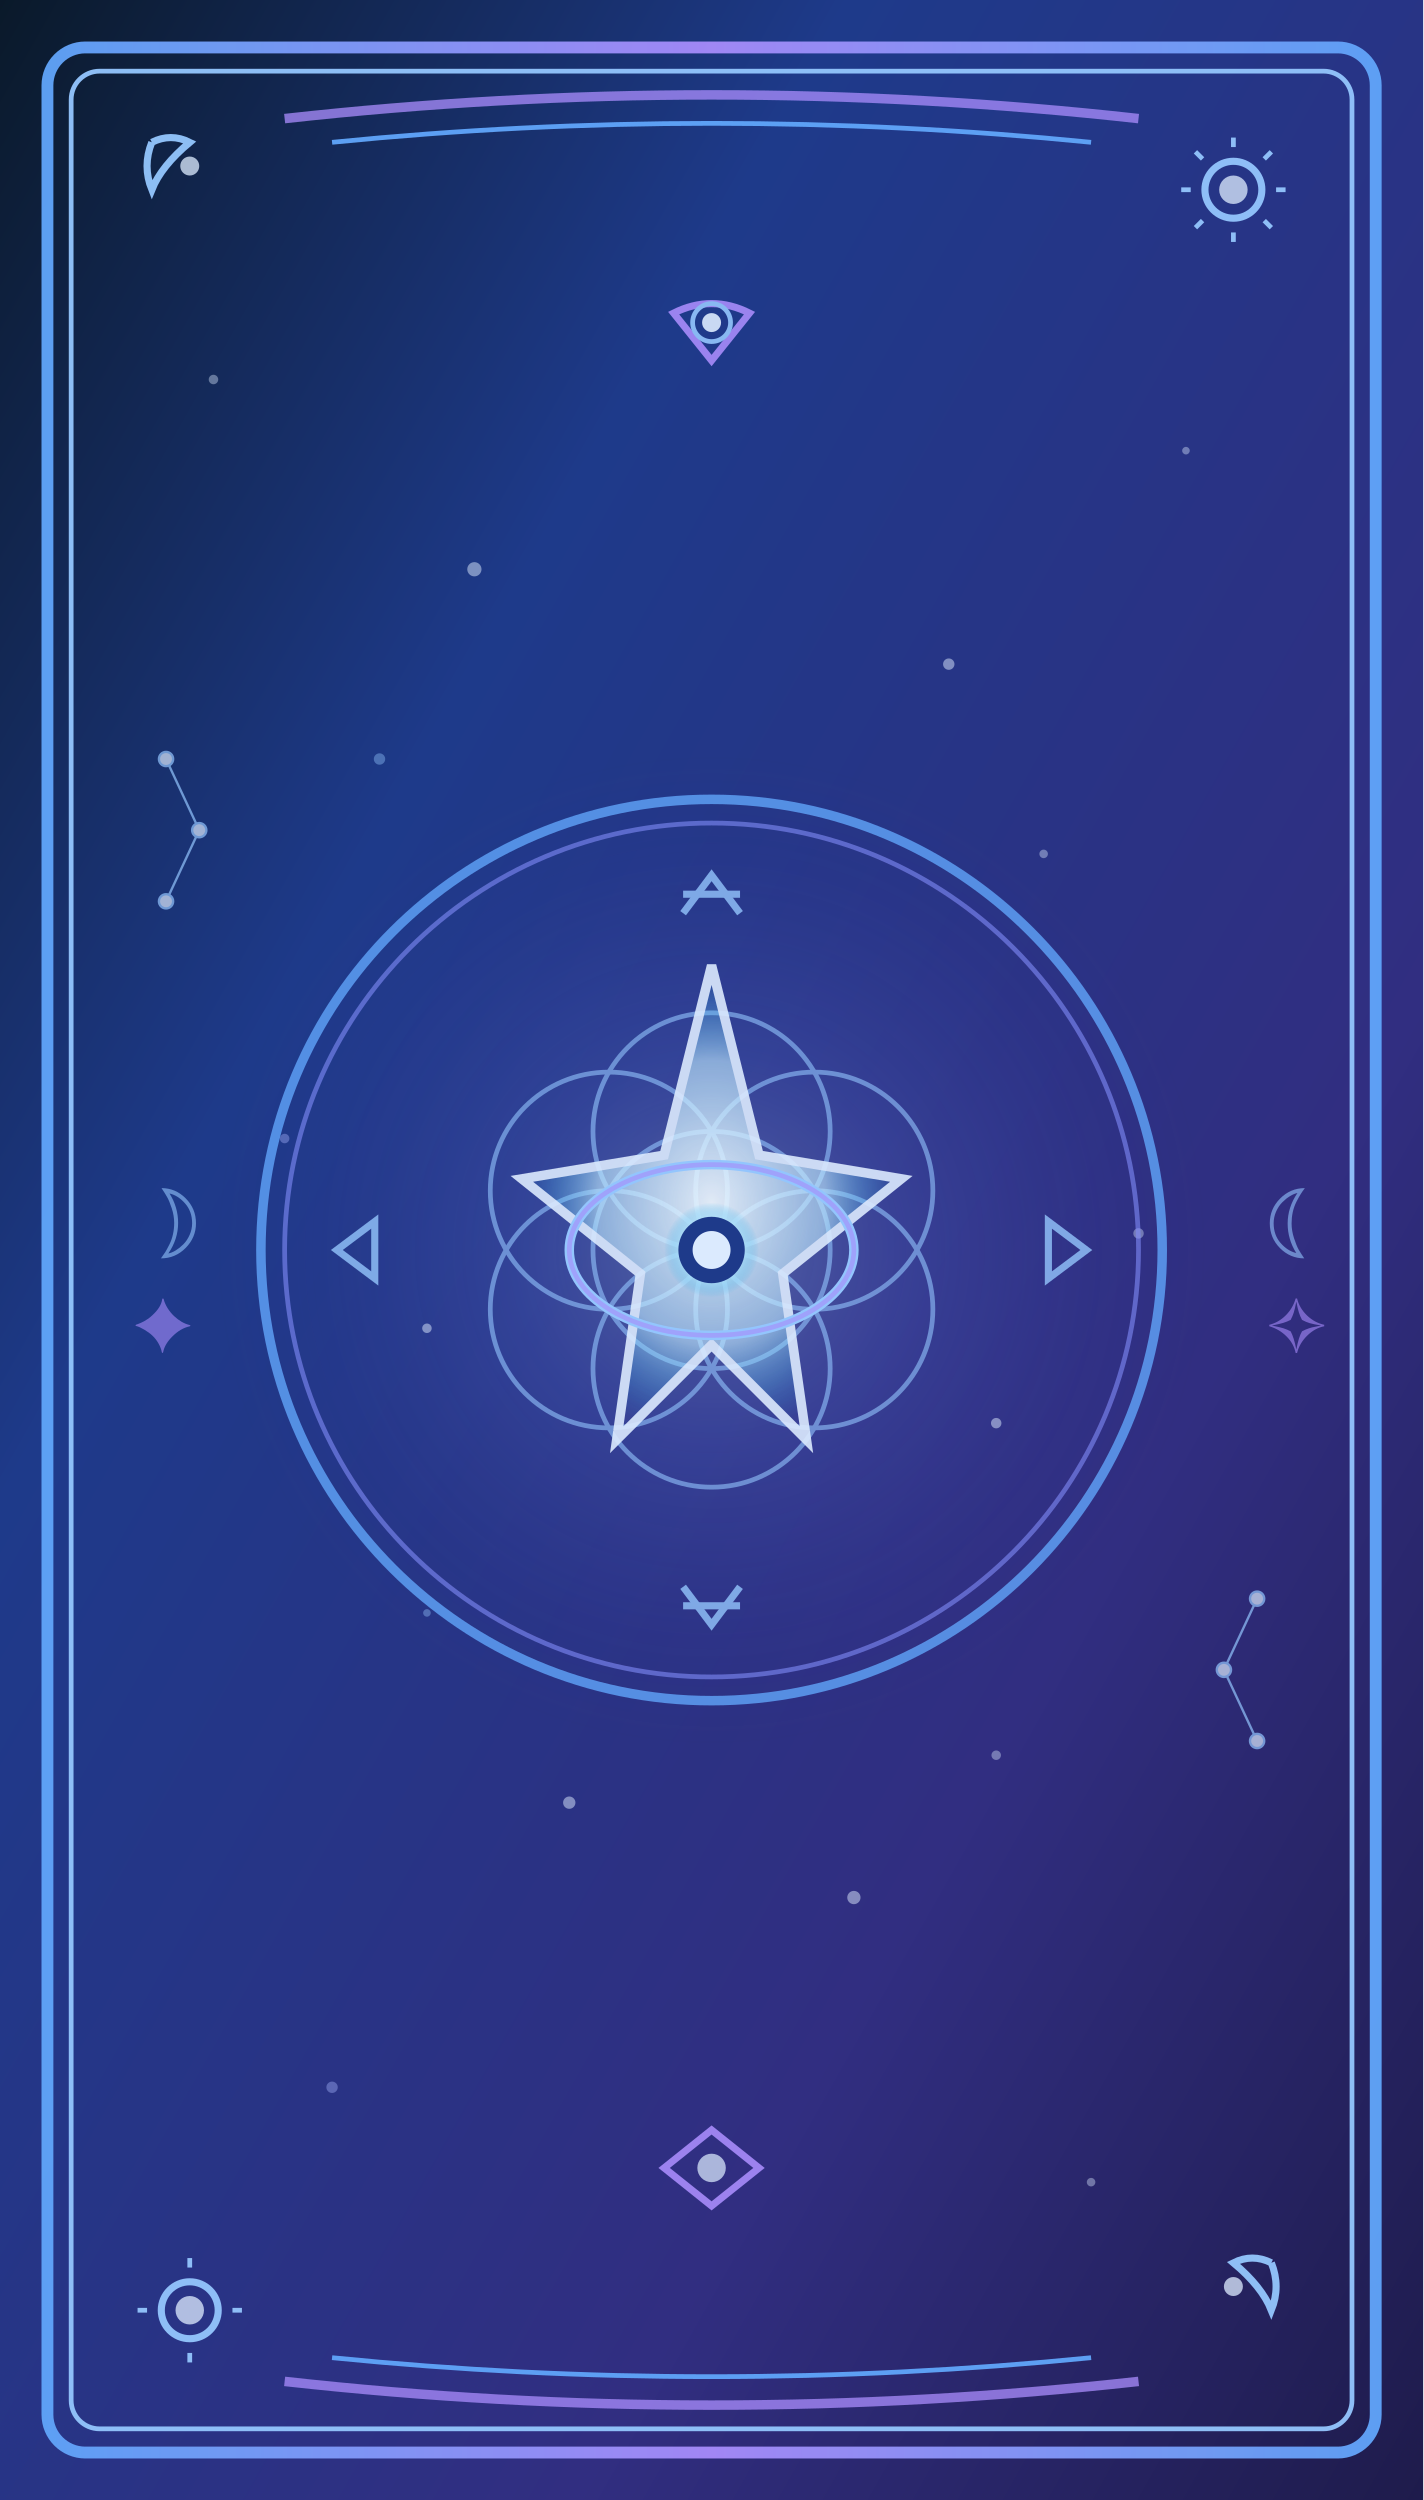
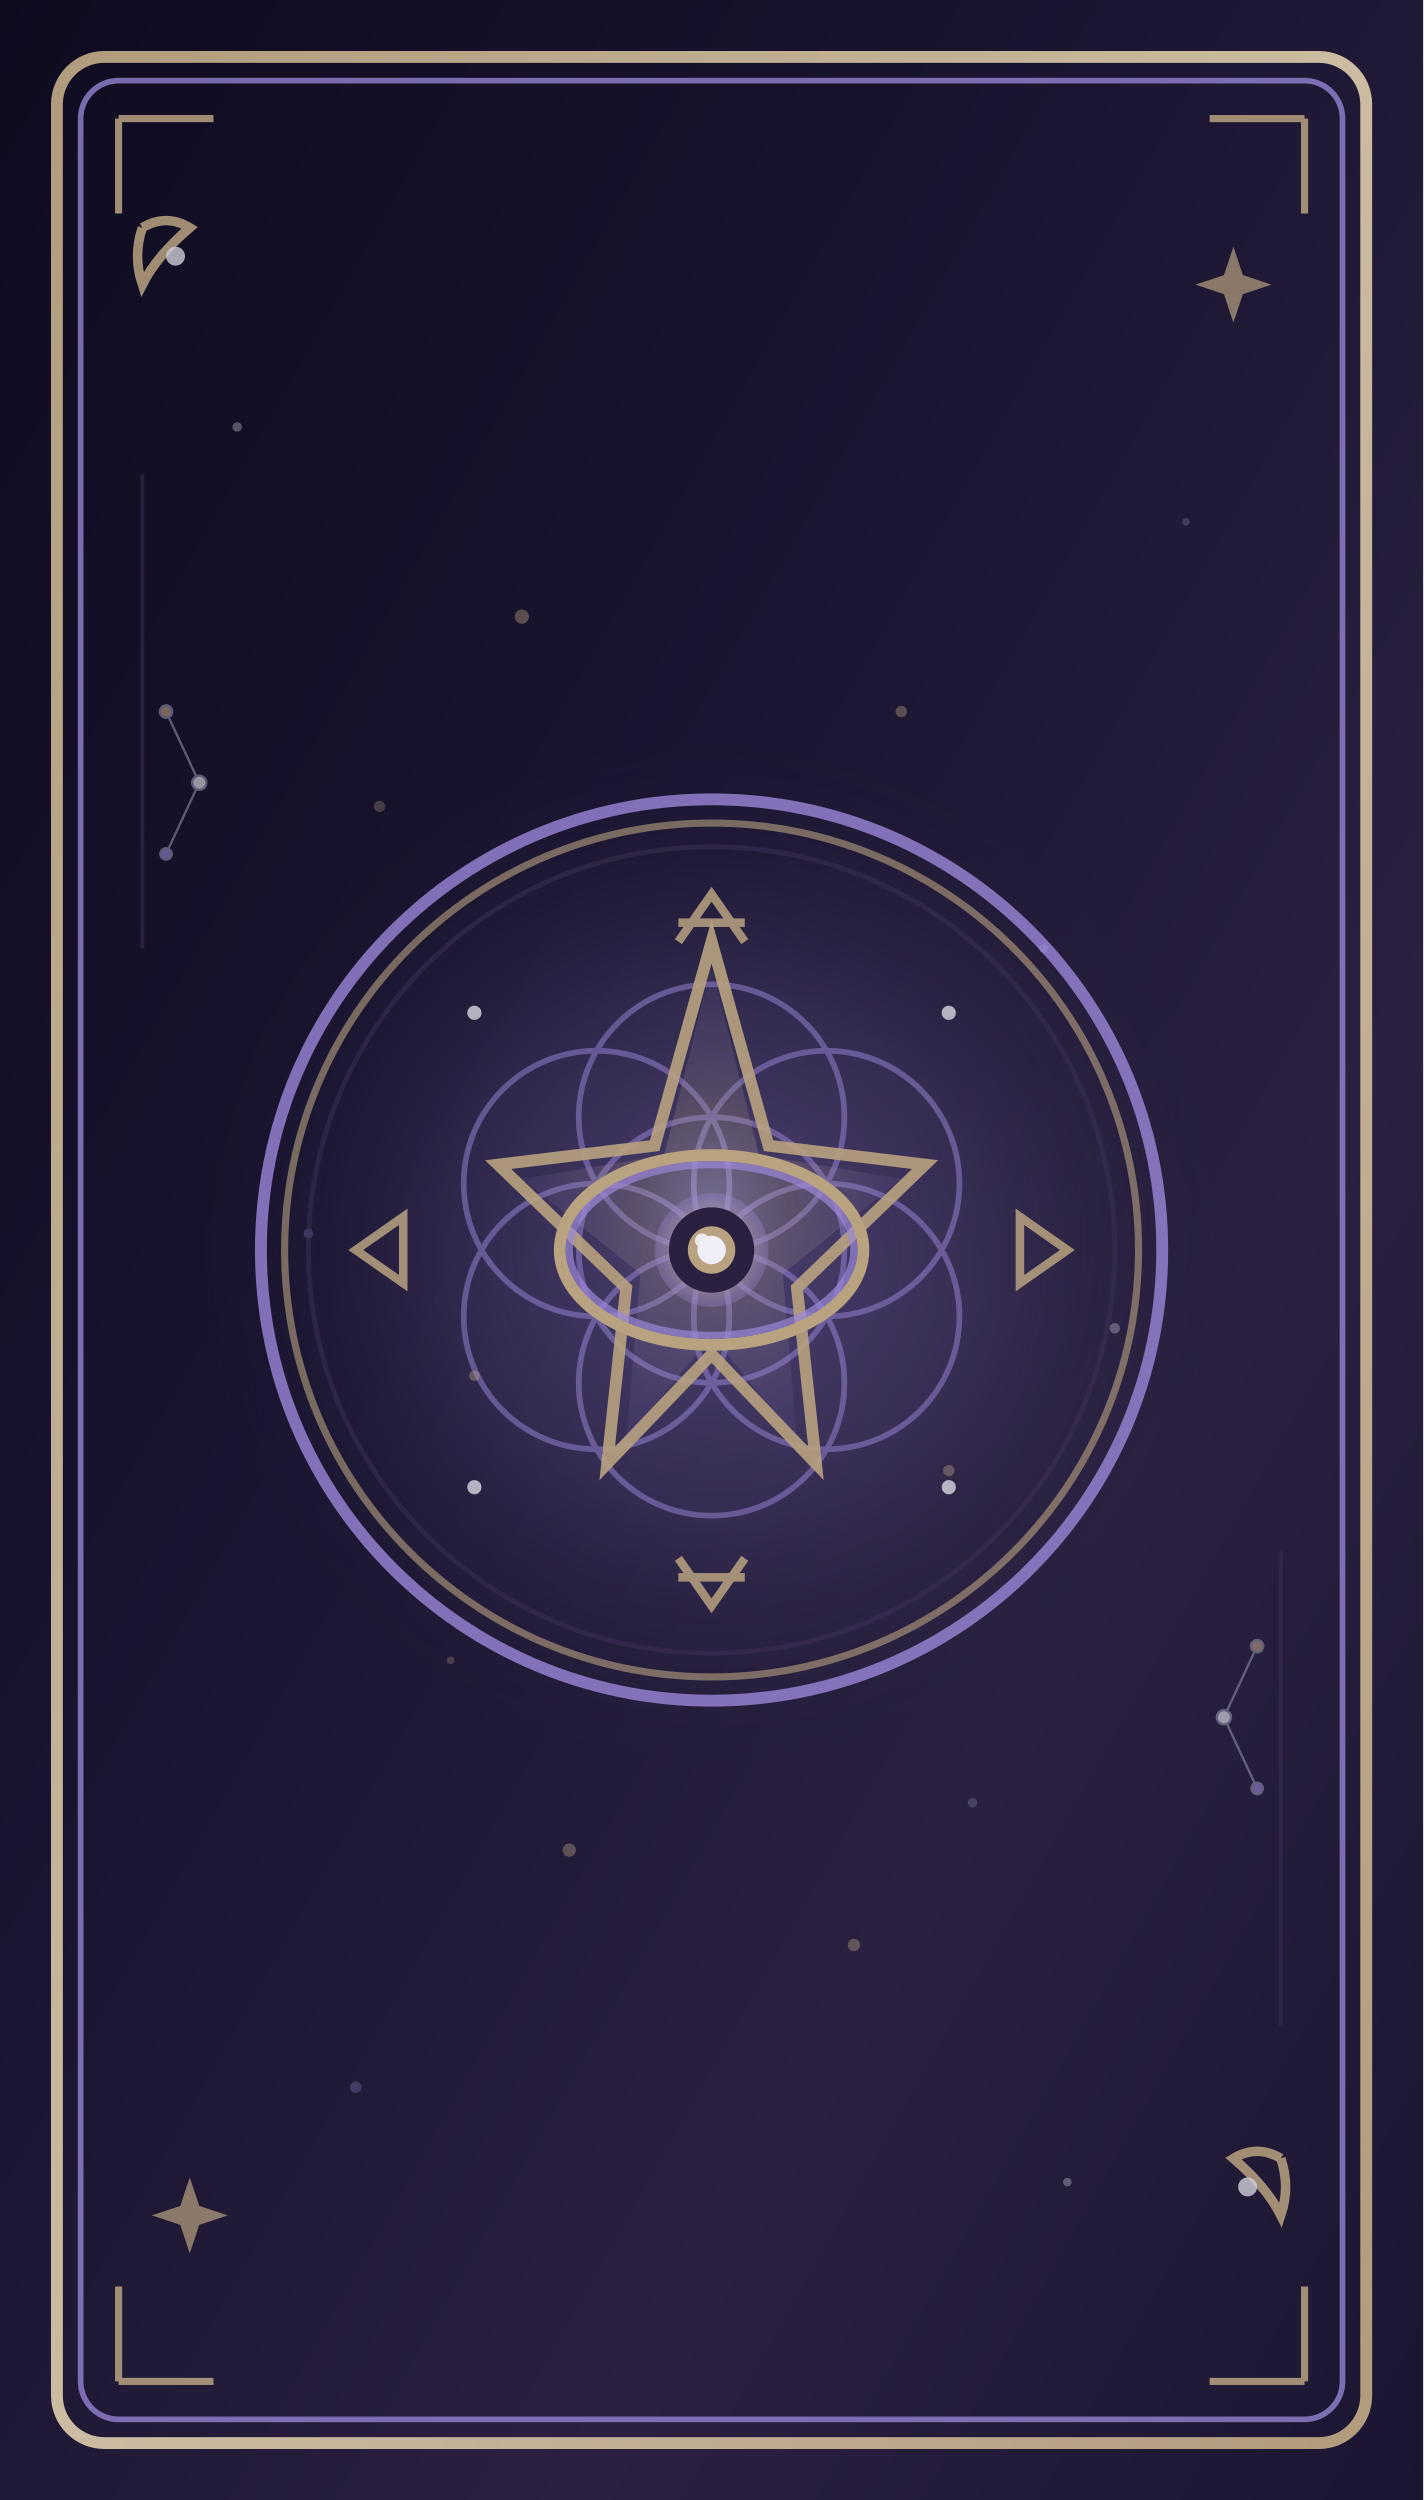
<svg xmlns="http://www.w3.org/2000/svg" viewBox="0 0 300 527">
  <defs>
    <linearGradient id="bgGradient" x1="0%" y1="0%" x2="100%" y2="100%">
-       <stop offset="0%" style="stop-color:#0a1929;stop-opacity:1" />
-       <stop offset="30%" style="stop-color:#1e3a8a;stop-opacity:1" />
-       <stop offset="70%" style="stop-color:#312e81;stop-opacity:1" />
-       <stop offset="100%" style="stop-color:#1e1b4b;stop-opacity:1" />
+       <stop offset="0%" style="stop-color:#0F0B1F;stop-opacity:1" />
+       <stop offset="40%" style="stop-color:#1A1530;stop-opacity:1" />
+       <stop offset="70%" style="stop-color:#2A2140;stop-opacity:1" />
+       <stop offset="100%" style="stop-color:#1A1530;stop-opacity:1" />
    </linearGradient>
-     <radialGradient id="cosmicGlow">
-       <stop offset="0%" style="stop-color:#dbeafe;stop-opacity:0.9" />
-       <stop offset="40%" style="stop-color:#818cf8;stop-opacity:0.5" />
-       <stop offset="100%" style="stop-color:#3730a3;stop-opacity:0" />
+     <linearGradient id="goldGradient" x1="0%" y1="0%" x2="100%" y2="100%">
+       <stop offset="0%" style="stop-color:#B8A280;stop-opacity:1" />
+       <stop offset="50%" style="stop-color:#D4C4A8;stop-opacity:1" />
+       <stop offset="100%" style="stop-color:#B8A280;stop-opacity:1" />
+     </linearGradient>
+     <radialGradient id="purpleGlow">
+       <stop offset="0%" style="stop-color:#9B87D9;stop-opacity:0.9" />
+       <stop offset="50%" style="stop-color:#9B87D9;stop-opacity:0.4" />
+       <stop offset="100%" style="stop-color:#2A2140;stop-opacity:0" />
    </radialGradient>
-     <radialGradient id="moonGlow">
-       <stop offset="0%" style="stop-color:#f0f9ff;stop-opacity:1" />
-       <stop offset="60%" style="stop-color:#bae6fd;stop-opacity:0.7" />
-       <stop offset="100%" style="stop-color:#0ea5e9;stop-opacity:0" />
+     <radialGradient id="eyeGlow">
+       <stop offset="0%" style="stop-color:#F0EFF7;stop-opacity:1" />
+       <stop offset="40%" style="stop-color:#B8A280;stop-opacity:0.8" />
+       <stop offset="100%" style="stop-color:#9B87D9;stop-opacity:0.3" />
    </radialGradient>
-     <linearGradient id="spiritualGradient" x1="0%" y1="0%" x2="100%" y2="0%">
-       <stop offset="0%" style="stop-color:#60a5fa;stop-opacity:1" />
-       <stop offset="50%" style="stop-color:#a78bfa;stop-opacity:1" />
-       <stop offset="100%" style="stop-color:#60a5fa;stop-opacity:1" />
-     </linearGradient>
  </defs>
  <rect width="300" height="527" fill="url(#bgGradient)" />
-   <g opacity="0.4">
-     <circle cx="45" cy="80" r="1" fill="#dbeafe" />
-     <circle cx="250" cy="95" r="0.8" fill="#dbeafe" />
-     <circle cx="80" cy="160" r="1.2" fill="#93c5fd" />
-     <circle cx="220" cy="180" r="0.9" fill="#dbeafe" />
-     <circle cx="60" cy="240" r="1" fill="#a5b4fc" />
-     <circle cx="240" cy="260" r="1.1" fill="#dbeafe" />
-     <circle cx="90" cy="340" r="0.8" fill="#93c5fd" />
-     <circle cx="210" cy="370" r="1" fill="#dbeafe" />
-     <circle cx="70" cy="440" r="1.2" fill="#a5b4fc" />
-     <circle cx="230" cy="460" r="0.9" fill="#dbeafe" />
+   <g opacity="0.3">
+     <circle cx="50" cy="90" r="1" fill="#F0EFF7" />
+     <circle cx="250" cy="110" r="0.8" fill="#8E8AA8" />
+     <circle cx="80" cy="170" r="1.2" fill="#B8A280" />
+     <circle cx="220" cy="200" r="0.9" fill="#F0EFF7" />
+     <circle cx="65" cy="260" r="1" fill="#9B87D9" />
+     <circle cx="235" cy="280" r="1.1" fill="#F0EFF7" />
+     <circle cx="95" cy="350" r="0.8" fill="#B8A280" />
+     <circle cx="205" cy="380" r="1" fill="#8E8AA8" />
+     <circle cx="75" cy="440" r="1.2" fill="#9B87D9" />
+     <circle cx="225" cy="460" r="0.9" fill="#F0EFF7" />
  </g>
  <g opacity="0.95">
-     <rect x="10" y="10" width="280" height="507" fill="none" stroke="url(#spiritualGradient)" stroke-width="2.5" rx="8" />
-     <rect x="15" y="15" width="270" height="497" fill="none" stroke="#93c5fd" stroke-width="1" rx="6" />
-     <path d="M 60,25 Q 150,15 240,25" fill="none" stroke="#a78bfa" stroke-width="2" opacity="0.8" />
-     <path d="M 70,30 Q 150,22 230,30" fill="none" stroke="#60a5fa" stroke-width="1" />
-     <g transform="translate(40, 40)">
-       <path d="M -8,-10 Q -4,-12 0,-10 Q -6,-5 -8,0 Q -10,-5 -8,-10" fill="none" stroke="#93c5fd" stroke-width="1.5" />
-       <circle cx="0" cy="-5" r="2" fill="#dbeafe" opacity="0.8" />
-     </g>
-     <g transform="translate(260, 40)">
-       <circle r="6" fill="none" stroke="#93c5fd" stroke-width="1.5" />
-       <circle r="3" fill="#dbeafe" opacity="0.8" />
-       <line x1="0" y1="-9" x2="0" y2="-11" stroke="#93c5fd" stroke-width="1" />
-       <line x1="0" y1="9" x2="0" y2="11" stroke="#93c5fd" stroke-width="1" />
-       <line x1="-9" y1="0" x2="-11" y2="0" stroke="#93c5fd" stroke-width="1" />
-       <line x1="9" y1="0" x2="11" y2="0" stroke="#93c5fd" stroke-width="1" />
-       <line x1="-6.5" y1="-6.5" x2="-8" y2="-8" stroke="#93c5fd" stroke-width="1" />
-       <line x1="6.5" y1="-6.5" x2="8" y2="-8" stroke="#93c5fd" stroke-width="1" />
-       <line x1="-6.5" y1="6.5" x2="-8" y2="8" stroke="#93c5fd" stroke-width="1" />
-       <line x1="6.5" y1="6.5" x2="8" y2="8" stroke="#93c5fd" stroke-width="1" />
-     </g>
-     <path d="M 60,502 Q 150,512 240,502" fill="none" stroke="#a78bfa" stroke-width="2" opacity="0.8" />
-     <path d="M 70,497 Q 150,505 230,497" fill="none" stroke="#60a5fa" stroke-width="1" />
-     <g transform="translate(260, 487)">
-       <path d="M 8,-10 Q 4,-12 0,-10 Q 6,-5 8,0 Q 10,-5 8,-10" fill="none" stroke="#93c5fd" stroke-width="1.5" />
-       <circle cx="0" cy="-5" r="2" fill="#dbeafe" opacity="0.8" />
-     </g>
-     <g transform="translate(40, 487)">
-       <circle r="6" fill="none" stroke="#93c5fd" stroke-width="1.5" />
-       <circle r="3" fill="#dbeafe" opacity="0.8" />
-       <line x1="0" y1="-9" x2="0" y2="-11" stroke="#93c5fd" stroke-width="1" />
-       <line x1="0" y1="9" x2="0" y2="11" stroke="#93c5fd" stroke-width="1" />
-       <line x1="-9" y1="0" x2="-11" y2="0" stroke="#93c5fd" stroke-width="1" />
-       <line x1="9" y1="0" x2="11" y2="0" stroke="#93c5fd" stroke-width="1" />
+     <rect x="12" y="12" width="276" height="503" fill="none" stroke="url(#goldGradient)" stroke-width="2.5" rx="10" />
+     <rect x="17" y="17" width="266" height="493" fill="none" stroke="#9B87D9" stroke-width="1.2" rx="8" opacity="0.8" />
+     <g stroke="#B8A280" stroke-width="1.5" fill="none" opacity="0.9">
+       <path d="M 25,25 L 25,45 M 25,25 L 45,25" />
+       <path d="M 275,25 L 275,45 M 275,25 L 255,25" />
+       <path d="M 25,502 L 25,482 M 25,502 L 45,502" />
+       <path d="M 275,502 L 275,482 M 275,502 L 255,502" />
    </g>
  </g>
-   <g transform="translate(150, 70)" opacity="0.9">
-     <path d="M -8,-4 Q 0,-8 8,-4 L 0,6 Z" fill="none" stroke="#a78bfa" stroke-width="1.5" />
-     <circle cy="-2" r="4" fill="none" stroke="#93c5fd" stroke-width="1" />
-     <circle cy="-2" r="2" fill="#dbeafe" />
+   <g opacity="0.85">
+     <g transform="translate(40, 60)">
+       <path d="M -10,-12 Q -5,-15 0,-12 Q -7,-6 -10,0 Q -12,-6 -10,-12" fill="none" stroke="#B8A280" stroke-width="2" />
+       <circle cx="-3" cy="-6" r="2" fill="#F0EFF7" opacity="0.8" />
+     </g>
+     <g transform="translate(260, 467)">
+       <path d="M 10,-12 Q 5,-15 0,-12 Q 7,-6 10,0 Q 12,-6 10,-12" fill="none" stroke="#B8A280" stroke-width="2" />
+       <circle cx="3" cy="-6" r="2" fill="#F0EFF7" opacity="0.8" />
+     </g>
  </g>
-   <g transform="translate(150, 457)" opacity="0.9">
-     <path d="M -10,0 L 0,-8 L 10,0 L 0,8 Z" fill="none" stroke="#a78bfa" stroke-width="1.5" />
-     <circle r="3" fill="#dbeafe" opacity="0.8" />
+   <g fill="#B8A280" opacity="0.7">
+     <path transform="translate(260, 60)" d="M 0,-8 L -2,-2 L -8,0 L -2,2 L 0,8 L 2,2 L 8,0 L 2,-2 Z" />
+     <path transform="translate(40, 467)" d="M 0,-8 L -2,-2 L -8,0 L -2,2 L 0,8 L 2,2 L 8,0 L 2,-2 Z" />
  </g>
  <g transform="translate(150, 263.5)">
-     <circle r="105" fill="url(#cosmicGlow)" opacity="0.3" />
-     <circle r="95" fill="none" stroke="#60a5fa" stroke-width="2" opacity="0.8" />
-     <circle r="90" fill="none" stroke="#818cf8" stroke-width="1" opacity="0.6" />
-     <g opacity="0.6" stroke="#93c5fd" stroke-width="1" fill="none">
-       <circle r="25" />
-       <circle cx="0" cy="-25" r="25" />
-       <circle cx="21.65" cy="-12.5" r="25" />
-       <circle cx="21.65" cy="12.5" r="25" />
-       <circle cx="0" cy="25" r="25" />
-       <circle cx="-21.65" cy="12.5" r="25" />
-       <circle cx="-21.65" cy="-12.5" r="25" />
+     <circle r="110" fill="url(#purpleGlow)" opacity="0.4" />
+     <circle r="95" fill="none" stroke="#9B87D9" stroke-width="2.5" opacity="0.8" />
+     <circle r="90" fill="none" stroke="#B8A280" stroke-width="1.5" opacity="0.6" />
+     <circle r="85" fill="none" stroke="#3D3055" stroke-width="1" opacity="0.5" />
+     <g opacity="0.5" stroke="#9B87D9" stroke-width="1.2" fill="none">
+       <circle r="28" />
+       <circle cx="0" cy="-28" r="28" />
+       <circle cx="24.25" cy="-14" r="28" />
+       <circle cx="24.25" cy="14" r="28" />
+       <circle cx="0" cy="28" r="28" />
+       <circle cx="-24.25" cy="14" r="28" />
+       <circle cx="-24.25" cy="-14" r="28" />
    </g>
    <g opacity="0.9">
-       <path d="M 0,-60 L -10,-20 L -40,-15 L -15,5 L -20,40 L 0,20 L 20,40 L 15,5 L 40,-15 L 10,-20 Z" fill="url(#moonGlow)" stroke="#dbeafe" stroke-width="2" />
+       <path d="M 0,-65 L -12,-22 L -45,-18 L -18,8 L -22,45 L 0,22 L 22,45 L 18,8 L 45,-18 L 12,-22 Z" fill="none" stroke="#B8A280" stroke-width="2.5" />
+       <path d="M 0,-60 L -10,-20 L -40,-15 L -15,5 L -18,40 L 0,18 L 18,40 L 15,5 L 40,-15 L 10,-20 Z" fill="url(#eyeGlow)" opacity="0.3" />
    </g>
    <g opacity="1">
-       <ellipse rx="30" ry="18" fill="none" stroke="#93c5fd" stroke-width="2" />
-       <ellipse rx="30" ry="18" fill="none" stroke="#a78bfa" stroke-width="1" opacity="0.6" />
-       <circle r="10" fill="url(#moonGlow)" />
-       <circle r="7" fill="#1e3a8a" />
-       <circle r="4" fill="#dbeafe" />
+       <ellipse rx="32" ry="20" fill="none" stroke="#B8A280" stroke-width="2.5" />
+       <ellipse rx="30" ry="18" fill="none" stroke="#9B87D9" stroke-width="1.5" opacity="0.7" />
+       <circle r="12" fill="url(#eyeGlow)" />
+       <circle r="9" fill="#2A2140" />
+       <circle r="5" fill="#B8A280" />
+       <circle r="3" fill="#F0EFF7" />
+       <circle cx="-2" cy="-2" r="1.5" fill="#F0EFF7" opacity="0.9" />
    </g>
-     <g transform="translate(0, -75)" opacity="0.8">
-       <path d="M -6,4 L 0,-4 L 6,4" fill="none" stroke="#93c5fd" stroke-width="1.5" />
-       <line x1="-6" y1="0" x2="6" y2="0" stroke="#93c5fd" stroke-width="1.5" />
+     <g stroke="#B8A280" stroke-width="1.8" fill="none" opacity="0.85">
+       <g transform="translate(0, -70)">
+         <path d="M -7,5 L 0,-5 L 7,5" />
+         <line x1="-7" y1="1" x2="7" y2="1" />
+       </g>
+       <g transform="translate(0, 70)">
+         <path d="M -7,-5 L 0,5 L 7,-5" />
+         <line x1="-7" y1="-1" x2="7" y2="-1" />
+       </g>
+       <g transform="translate(70, 0)">
+         <path d="M -5,-7 L 5,0 L -5,7 Z" fill="none" />
+       </g>
+       <g transform="translate(-70, 0)">
+         <path d="M 5,-7 L -5,0 L 5,7 Z" fill="none" />
+       </g>
    </g>
-     <g transform="translate(0, 75)" opacity="0.8">
-       <path d="M -6,-4 L 0,4 L 6,-4" fill="none" stroke="#93c5fd" stroke-width="1.5" />
-       <line x1="-6" y1="0" x2="6" y2="0" stroke="#93c5fd" stroke-width="1.5" />
-     </g>
-     <g transform="translate(75, 0)" opacity="0.8">
-       <path d="M -4,-6 L 4,0 L -4,6 Z" fill="none" stroke="#93c5fd" stroke-width="1.5" />
-     </g>
-     <g transform="translate(-75, 0)" opacity="0.8">
-       <path d="M 4,-6 L -4,0 L 4,6 Z" fill="none" stroke="#93c5fd" stroke-width="1.5" />
+     <g fill="#F0EFF7" opacity="0.7">
+       <circle cx="50" cy="-50" r="1.5" />
+       <circle cx="50" cy="50" r="1.5" />
+       <circle cx="-50" cy="50" r="1.5" />
+       <circle cx="-50" cy="-50" r="1.5" />
    </g>
  </g>
-   <g opacity="0.7" stroke="#93c5fd" stroke-width="0.5">
-     <line x1="35" y1="160" x2="42" y2="175" />
-     <line x1="42" y1="175" x2="35" y2="190" />
-     <circle cx="35" cy="160" r="1.5" fill="#dbeafe" />
-     <circle cx="42" cy="175" r="1.5" fill="#dbeafe" />
-     <circle cx="35" cy="190" r="1.5" fill="#dbeafe" />
-     <line x1="265" y1="337" x2="258" y2="352" />
-     <line x1="258" y1="352" x2="265" y2="367" />
-     <circle cx="265" cy="337" r="1.5" fill="#dbeafe" />
-     <circle cx="258" cy="352" r="1.5" fill="#dbeafe" />
-     <circle cx="265" cy="367" r="1.5" fill="#dbeafe" />
+   <g opacity="0.6" stroke="#8E8AA8" stroke-width="0.5">
+     <line x1="35" y1="150" x2="42" y2="165" />
+     <line x1="42" y1="165" x2="35" y2="180" />
+     <circle cx="35" cy="150" r="1.3" fill="#B8A280" />
+     <circle cx="42" cy="165" r="1.5" fill="#F0EFF7" />
+     <circle cx="35" cy="180" r="1.2" fill="#9B87D9" />
+     <line x1="265" y1="347" x2="258" y2="362" />
+     <line x1="258" y1="362" x2="265" y2="377" />
+     <circle cx="265" cy="347" r="1.3" fill="#B8A280" />
+     <circle cx="258" cy="362" r="1.5" fill="#F0EFF7" />
+     <circle cx="265" cy="377" r="1.2" fill="#9B87D9" />
  </g>
-   <g opacity="0.6">
-     <text x="28" y="265" font-family="serif" font-size="20" fill="#93c5fd">☽</text>
-     <text x="28" y="285" font-family="serif" font-size="16" fill="#a78bfa">✦</text>
-     <text x="267" y="265" font-family="serif" font-size="20" fill="#93c5fd">☾</text>
-     <text x="267" y="285" font-family="serif" font-size="16" fill="#a78bfa">✧</text>
+   <g opacity="0.5" stroke="#3D3055" stroke-width="0.8" fill="none">
+     <line x1="30" y1="100" x2="30" y2="200" />
+     <line x1="270" y1="327" x2="270" y2="427" />
  </g>
-   <g fill="#dbeafe" opacity="0.5">
-     <circle cx="100" cy="120" r="1.5" />
-     <circle cx="200" cy="140" r="1.2" />
-     <circle cx="120" cy="380" r="1.3" />
-     <circle cx="180" cy="400" r="1.4" />
-     <circle cx="90" cy="280" r="1" />
-     <circle cx="210" cy="300" r="1.1" />
+   <g fill="#B8A280" opacity="0.4">
+     <circle cx="110" cy="130" r="1.5" />
+     <circle cx="190" cy="150" r="1.2" />
+     <circle cx="120" cy="390" r="1.4" />
+     <circle cx="180" cy="410" r="1.3" />
+     <circle cx="100" cy="290" r="1.1" />
+     <circle cx="200" cy="310" r="1.2" />
  </g>
</svg>
